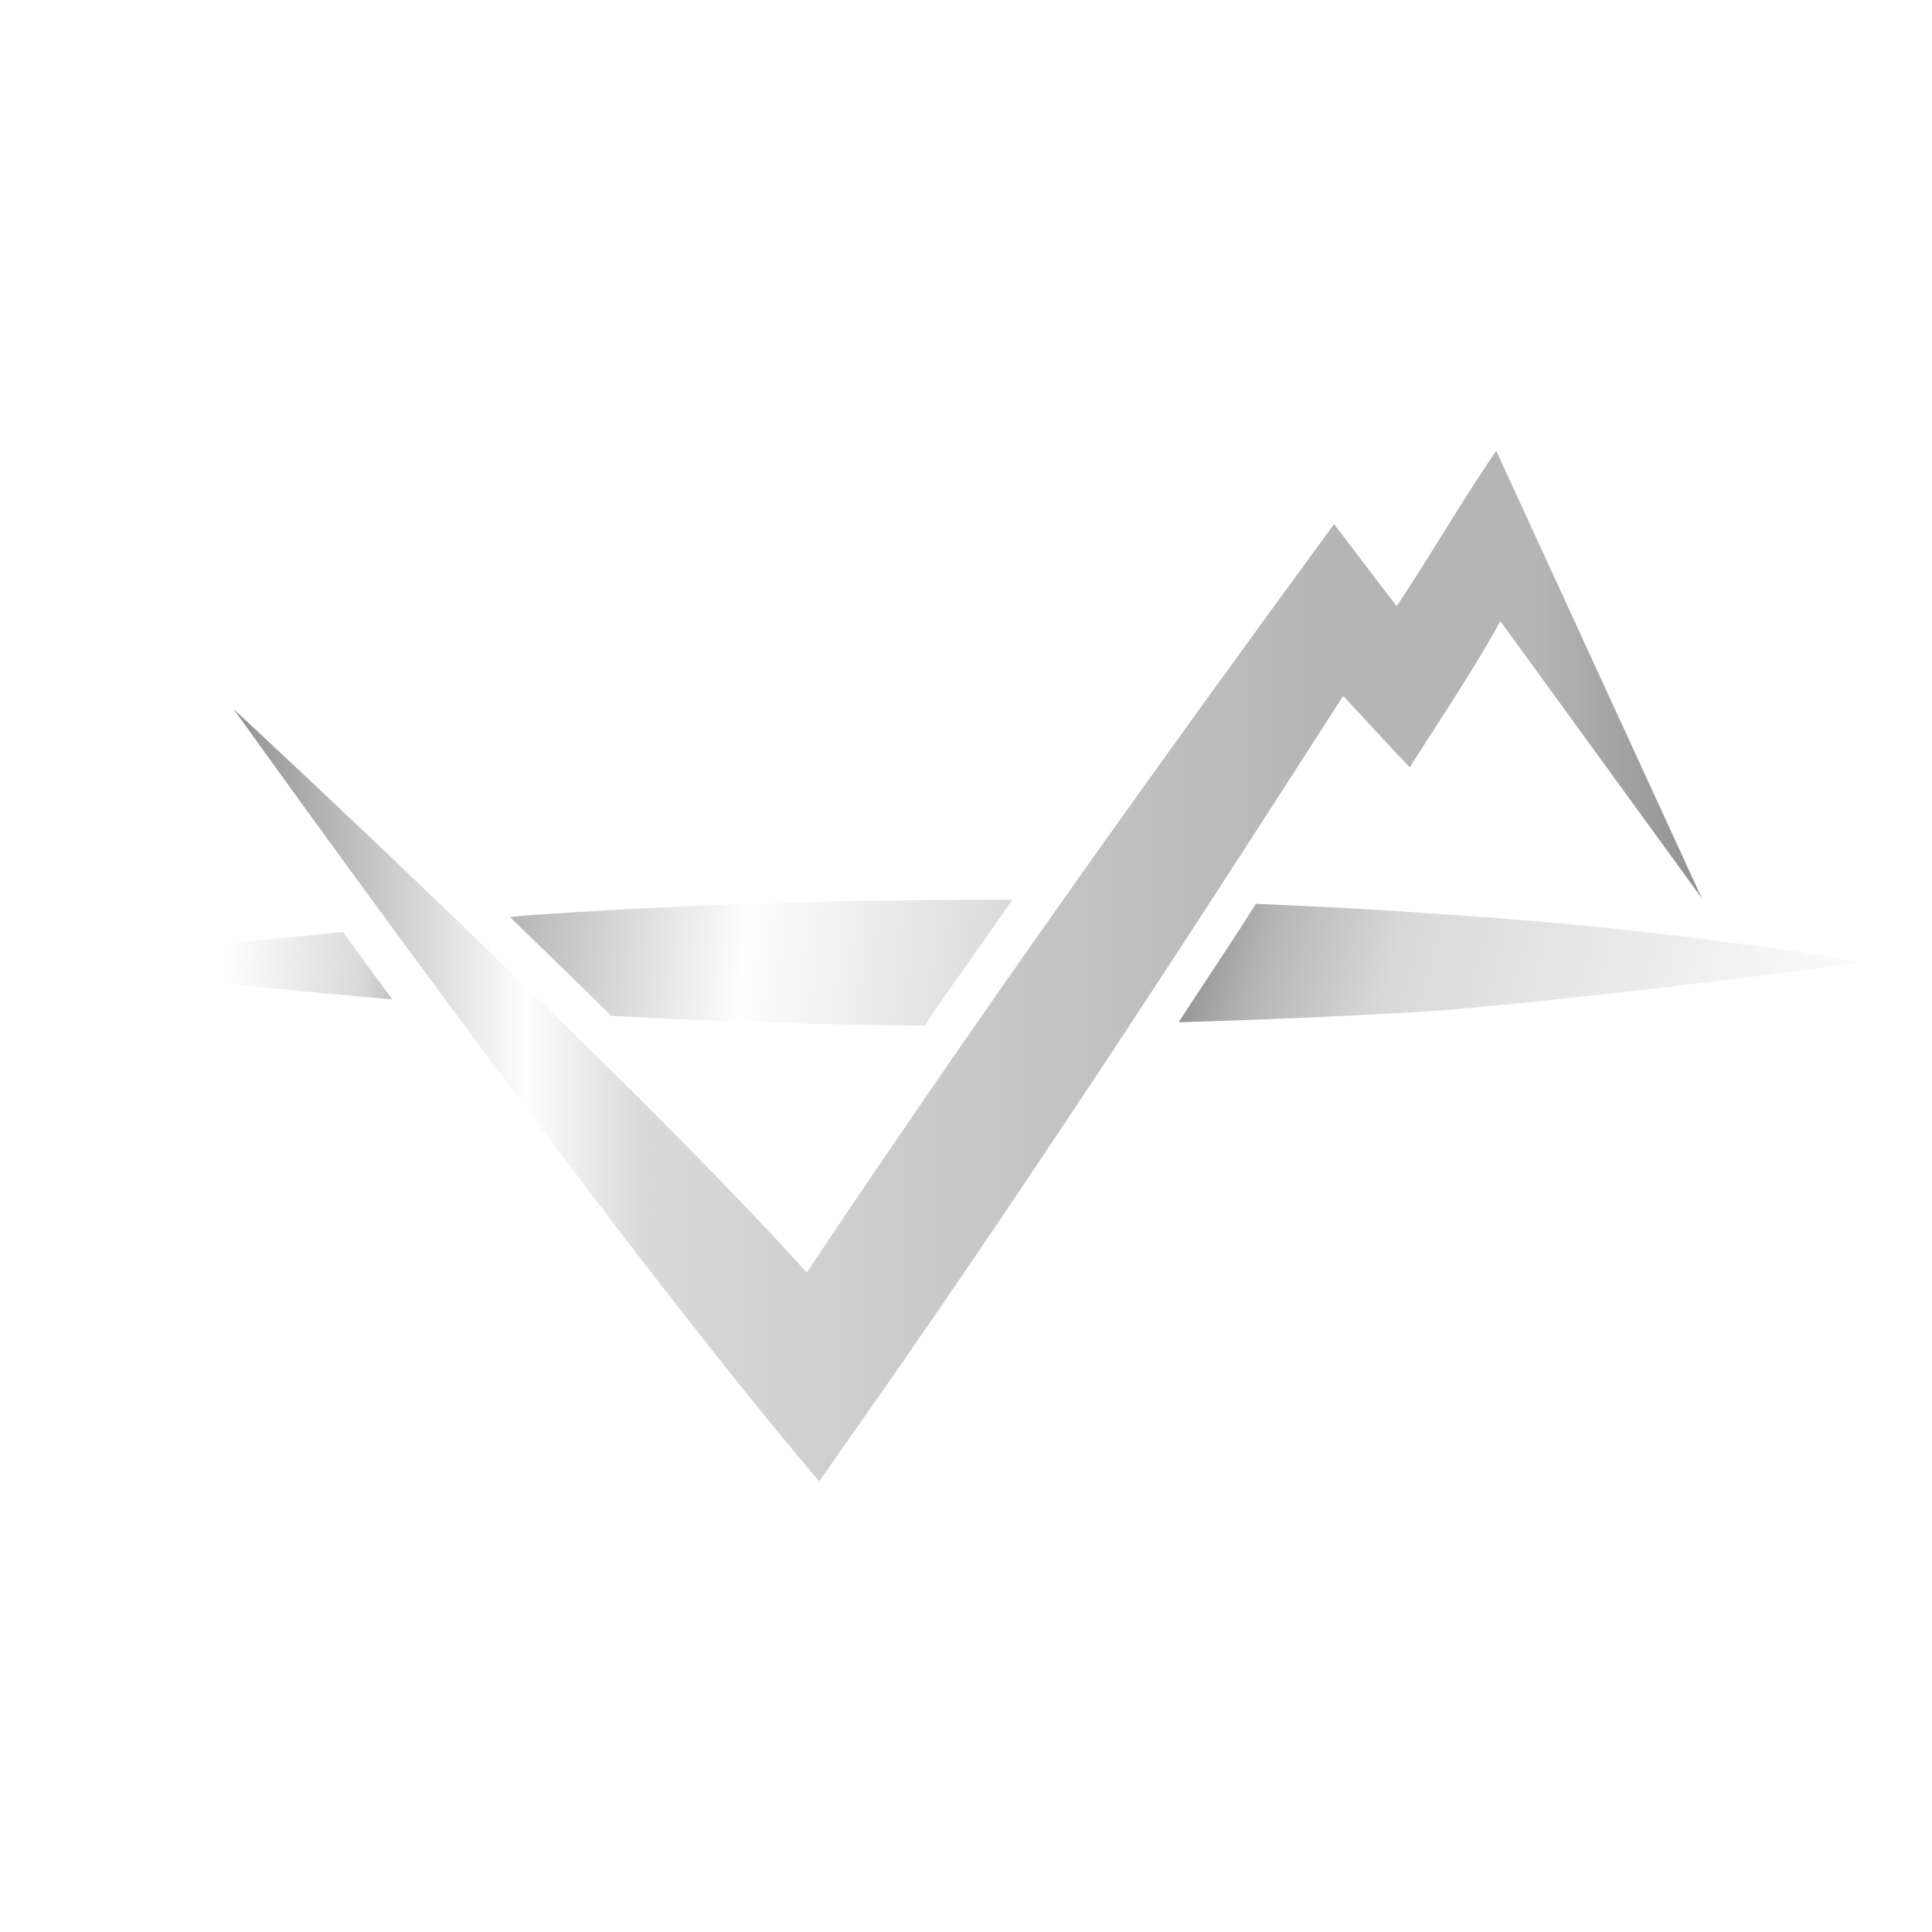
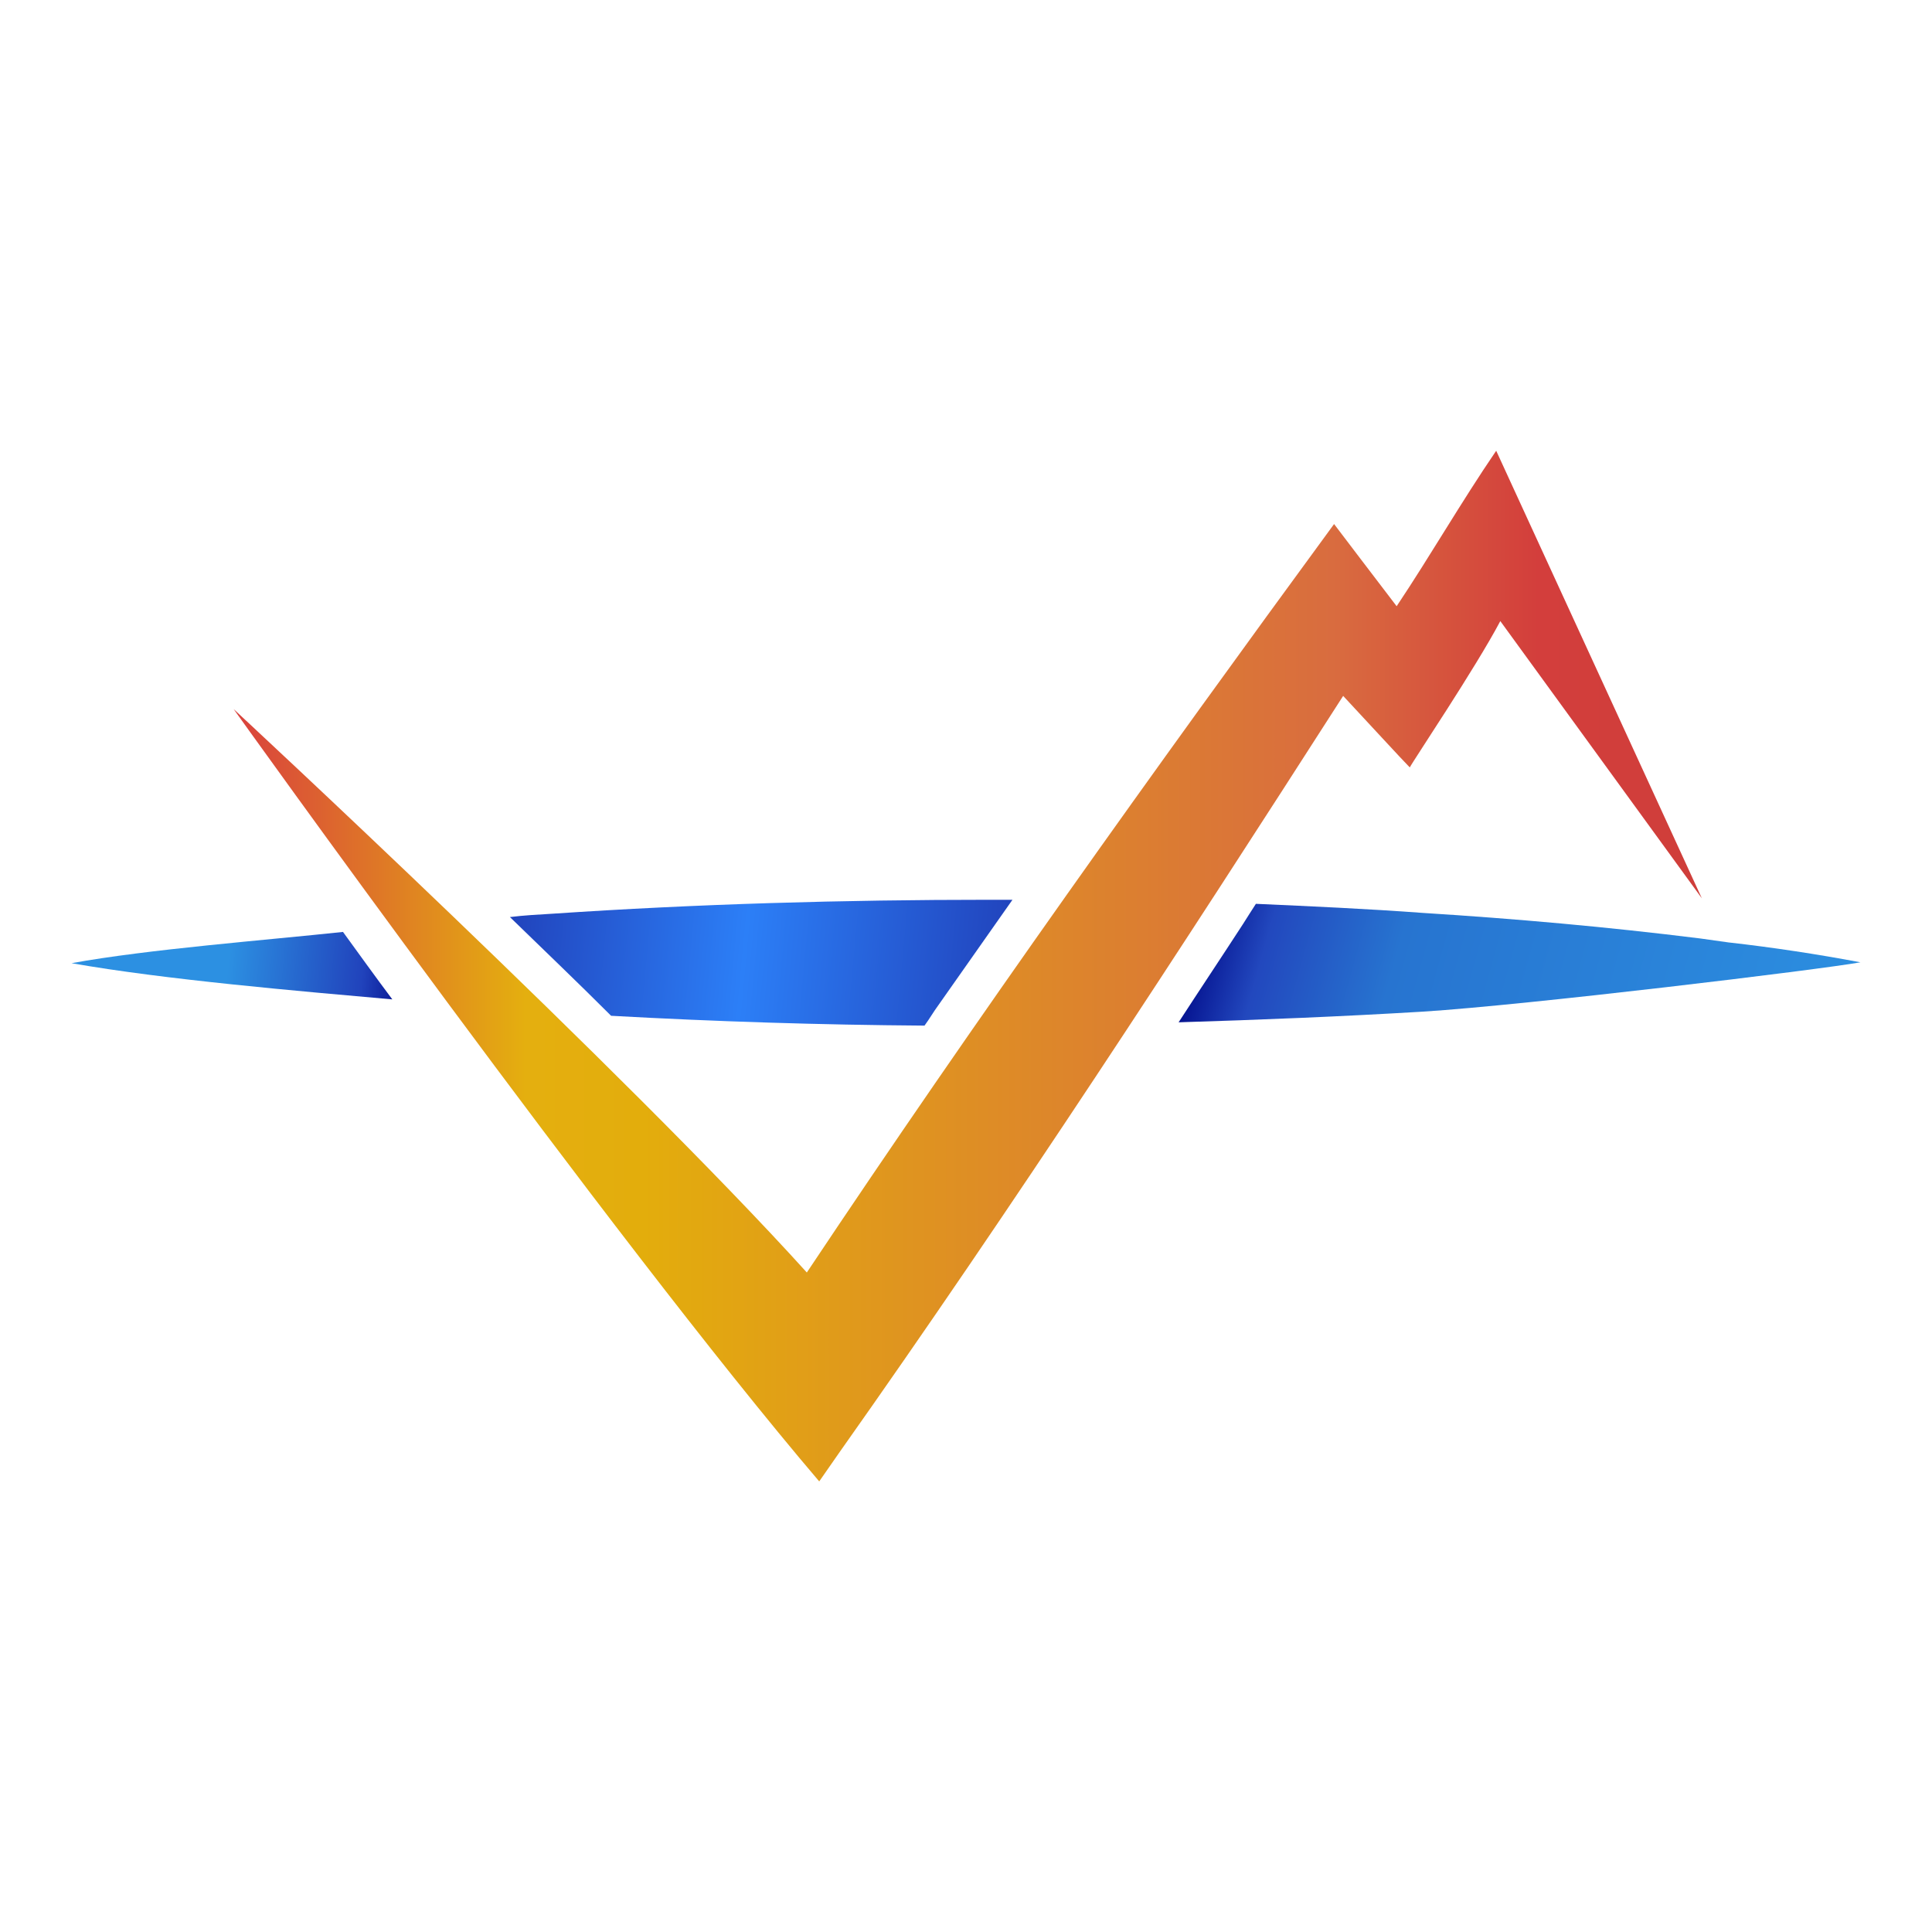
<svg xmlns="http://www.w3.org/2000/svg" width="1080" height="1080" viewBox="0 0 1080 1080" fill="none">
  <path d="M966.923 526.917L950.386 524.598C898.898 518.165 846.913 513.555 795.397 510.325C764.118 508.006 732.866 506.625 702.056 505.245C699.737 508.945 696.977 513.058 694.713 516.757C682.786 535.144 670.777 553.089 658.851 571.476C704.375 570.095 749.928 568.245 795.397 565.512C853.815 561.813 1017.03 542.074 1040 537.932C1015.65 533.35 991.245 529.65 966.895 526.889L966.923 526.917Z" fill="url(#paint0_linear_9_69)" />
  <path d="M836.365 252C816.626 280.933 800.034 309.948 780.736 338.881C769.224 323.724 749.457 297.939 745.757 292.942C645.073 430.427 545.713 569.293 451.02 711.334C350.363 600.02 130.579 396.36 130.579 396.36C130.579 396.36 341.169 691.098 457.949 828.114L469.461 811.577C566.916 673.677 659.346 531.581 750.837 389.016C763.261 402.323 783.966 424.878 788.08 428.992C789.93 425.292 824.853 373.363 838.684 347.191L951.351 502.179C951.351 502.179 877.363 341.228 836.421 252.055L836.365 252Z" fill="url(#paint1_linear_9_69)" />
  <path d="M553.085 502.98C471.698 502.98 389.87 505.299 308.483 510.793C300.67 511.263 292.857 511.677 285.044 512.643C303.431 530.533 322.756 548.975 341.612 567.831C400.029 571.061 458.392 572.91 516.809 573.324C519.542 569.625 521.889 565.511 524.622 561.812L565.978 502.98C561.865 502.98 557.254 502.98 553.085 502.98Z" fill="url(#paint2_linear_9_69)" />
  <path d="M191.759 520.952C148.967 525.535 82.792 530.615 40 538.428C91.985 547.621 167.353 554.054 219.311 558.664C209.648 545.771 200.455 532.934 191.731 520.952H191.759Z" fill="url(#paint3_linear_9_69)" />
  <defs>
    <linearGradient id="paint0_linear_9_69" x1="670.473" y1="504.941" x2="1037.35" y2="606.979" gradientUnits="userSpaceOnUse">
-       <stop stop-color="#919191" />
-       <stop offset="0.11" stop-color="#B5B5B5" />
-       <stop offset="0.3" stop-color="#D9D9D9" />
-       <stop offset="1" stop-color="#FEFEFE" />
+       <stop stop-color="#000987" />
+       <stop offset="0.11" stop-color="#2248BE" />
+       <stop offset="0.3" stop-color="#2774D0" />
+       <stop offset="1" stop-color="#2C90E1" />
    </linearGradient>
    <linearGradient id="paint1_linear_9_69" x1="129.64" y1="540.057" x2="950.412" y2="540.057" gradientUnits="userSpaceOnUse">
-       <stop stop-color="#919191" />
-       <stop offset="0.2" stop-color="#FEFEFE" />
-       <stop offset="0.28" stop-color="#D9D9D9" />
-       <stop offset="0.75" stop-color="#B5B5B5" />
-       <stop offset="0.89" stop-color="#B5B5B5" />
-       <stop offset="1" stop-color="#919191" />
+       <stop stop-color="#D9403E" />
+       <stop offset="0.2" stop-color="#E4AF0F" />
+       <stop offset="0.28" stop-color="#E3AD0C" />
+       <stop offset="0.75" stop-color="#D96C3F" />
+       <stop offset="0.89" stop-color="#D33E3C" />
+       <stop offset="1" stop-color="#CF3E3A" />
    </linearGradient>
    <linearGradient id="paint2_linear_9_69" x1="284.381" y1="519.573" x2="564.846" y2="545.827" gradientUnits="userSpaceOnUse">
-       <stop stop-color="#B5B5B5" />
-       <stop offset="0.47" stop-color="#FEFEFE" />
-       <stop offset="1" stop-color="#D9D9D9" />
+       <stop stop-color="#2143BC" />
+       <stop offset="0.47" stop-color="#2C7FF7" />
+       <stop offset="1" stop-color="#2143BC" />
    </linearGradient>
    <linearGradient id="paint3_linear_9_69" x1="-3.675" y1="520.621" x2="231.265" y2="542.238" gradientUnits="userSpaceOnUse">
-       <stop offset="0.56" stop-color="#FEFEFE" />
-       <stop offset="0.88" stop-color="#D9D9D9" />
-       <stop offset="1" stop-color="#B5B5B5" />
+       <stop offset="0.56" stop-color="#2C90E2" />
+       <stop offset="0.88" stop-color="#2143BC" />
+       <stop offset="1" stop-color="#000987" />
    </linearGradient>
  </defs>
</svg>
